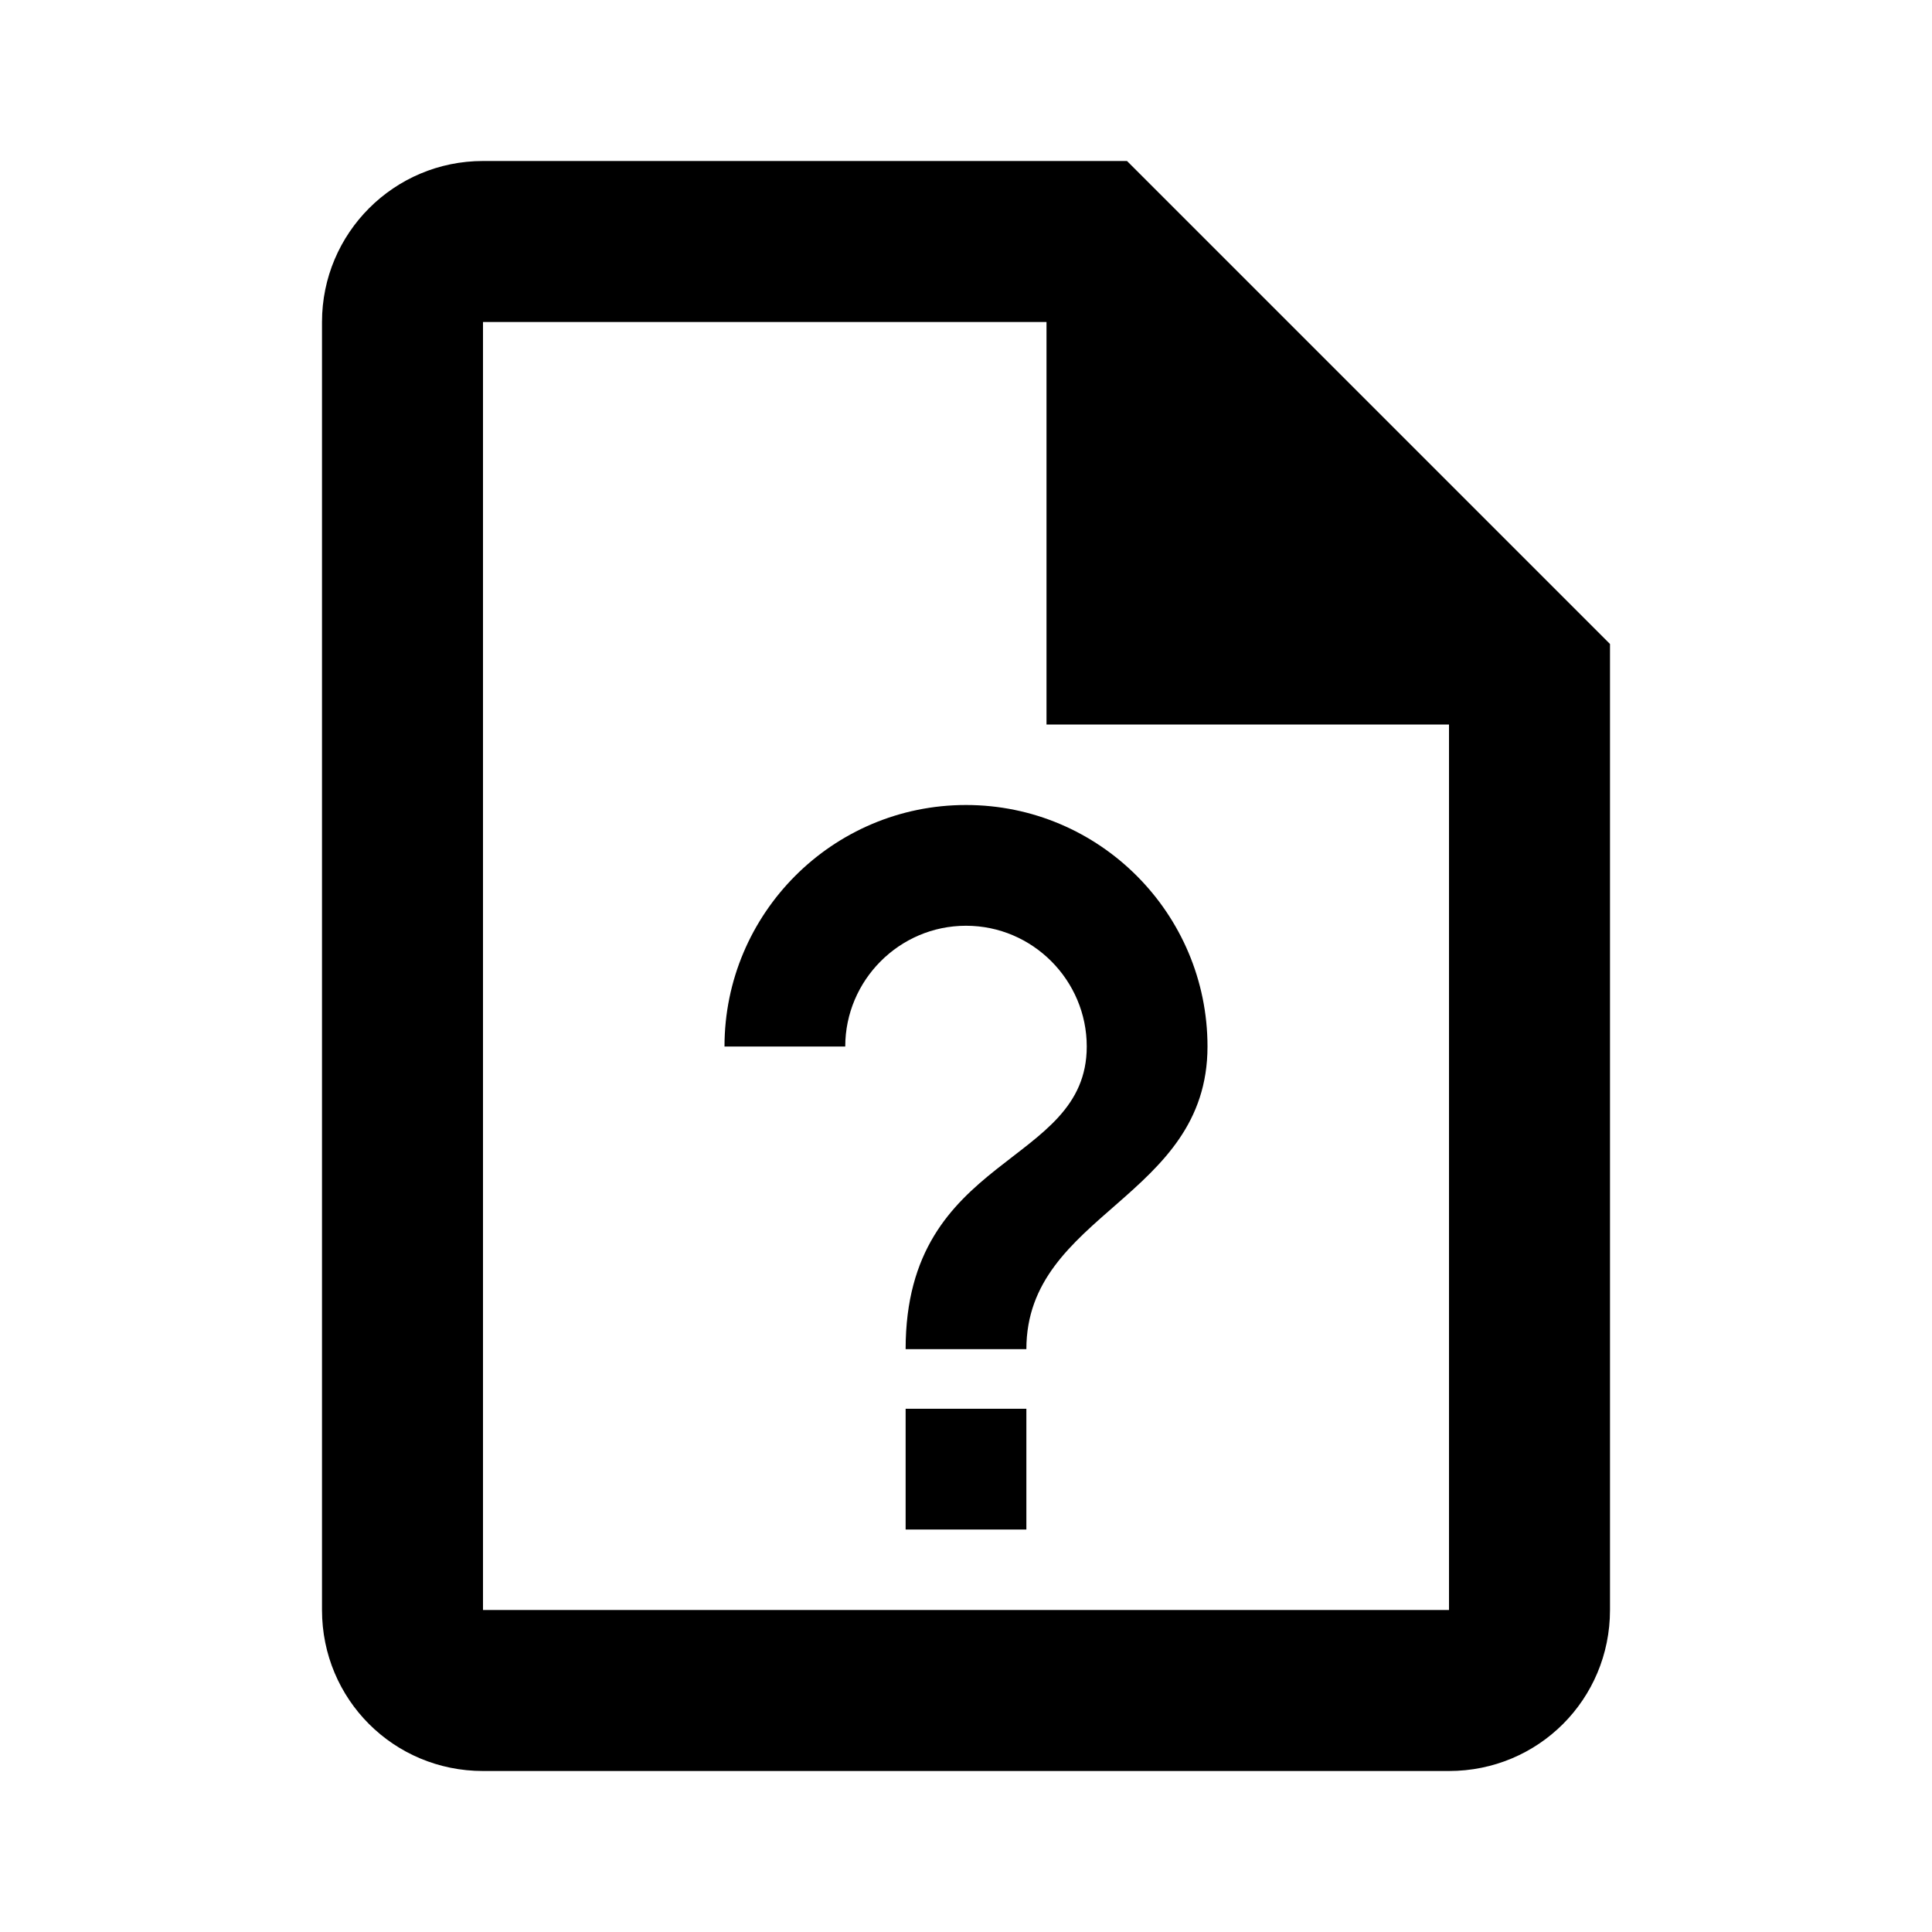
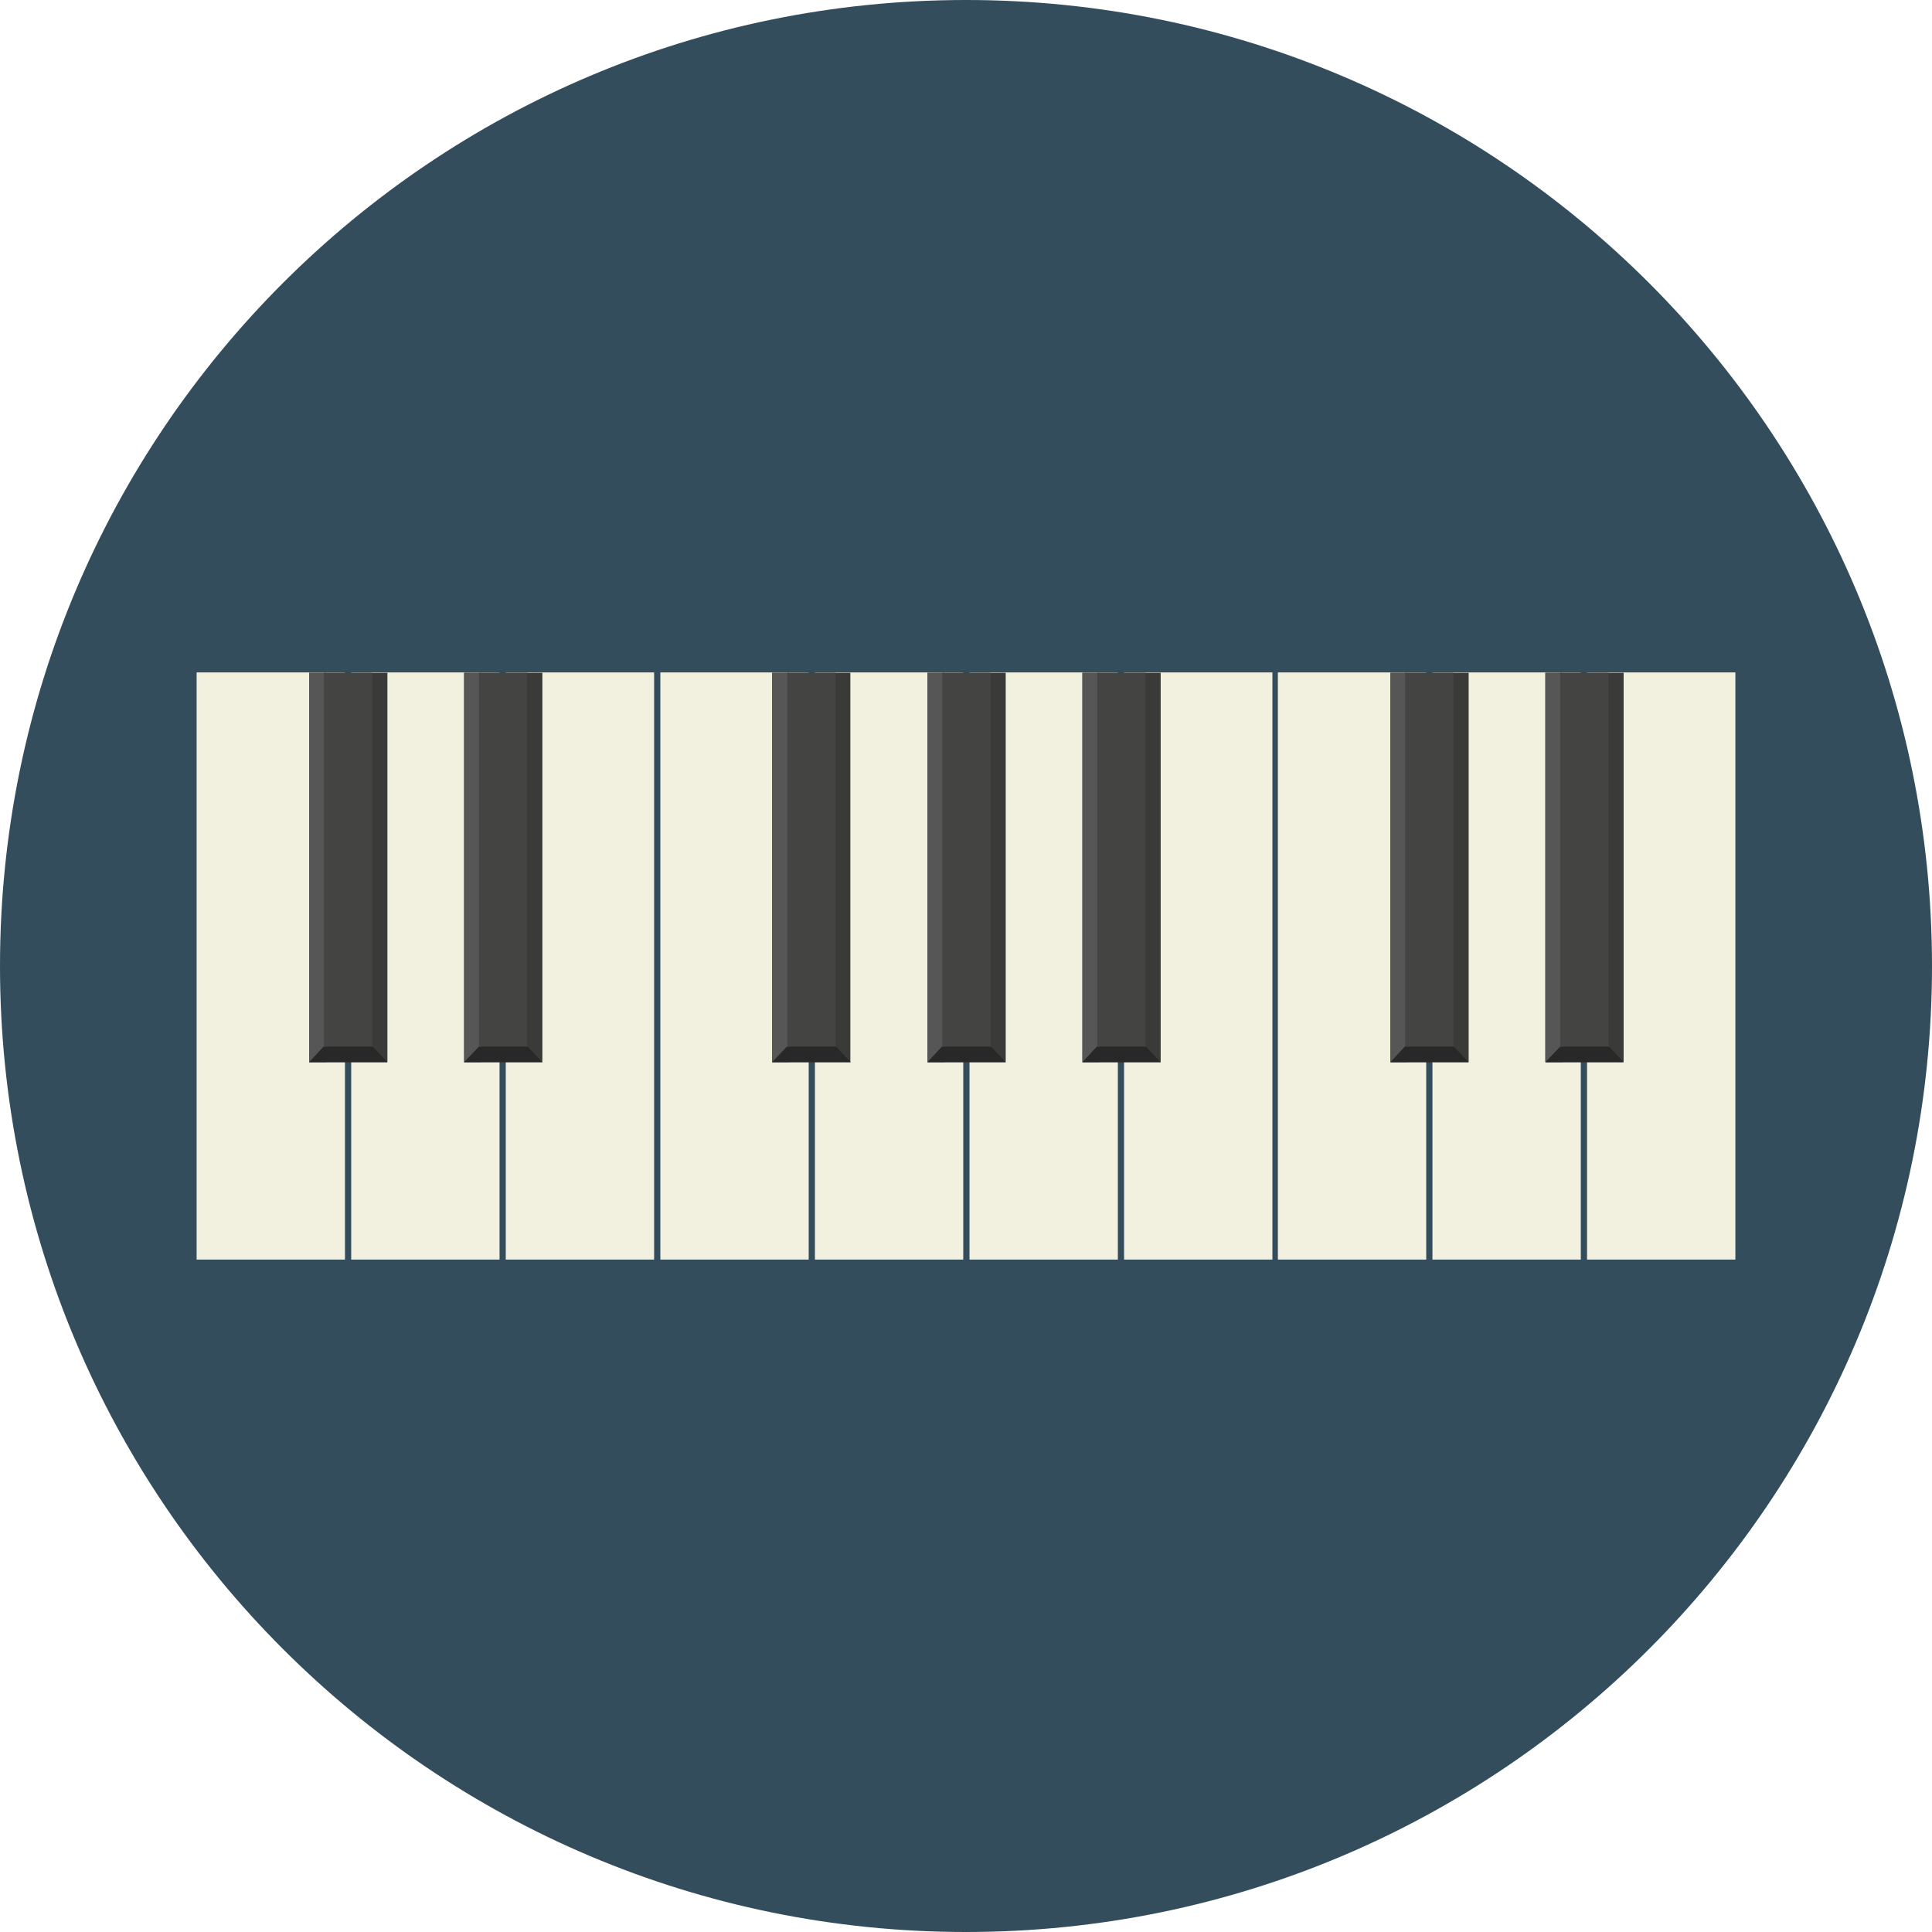
- <svg xmlns="http://www.w3.org/2000/svg" aria-hidden="true" role="img" class="iconify iconify--mdi" width="32" height="32" preserveAspectRatio="xMidYMid meet" viewBox="0 0 24 24">
-   <path fill="currentColor" d="M14 2H6a2 2 0 0 0-2 2v16c0 1.11.89 2 2 2h12c1.11 0 2-.89 2-2V8l-6-6m4 18H6V4h7v5h5v11m-3-7c0 1.89-2.25 2.07-2.25 3.76h-1.5c0-2.44 2.25-2.26 2.25-3.76c0-.82-.67-1.5-1.5-1.5s-1.5.68-1.5 1.5H9c0-1.65 1.34-3 3-3s3 1.35 3 3m-2.25 4.5V19h-1.5v-1.5h1.5Z" />
+ <svg xmlns="http://www.w3.org/2000/svg" version="1.1" id="Layer_1" x="0px" y="0px" viewBox="0 0 496.2 496.2" style="enable-background:new 0 0 496.2 496.2;" xml:space="preserve">
+   <path style="fill:#334D5C;" d="M496.2,248.1C496.2,111.1,385.1,0,248.1,0S0,111.1,0,248.1s111.1,248.1,248.1,248.1  S496.2,385.1,496.2,248.1z" />
+   <g>
+     <rect x="288.7" y="172.7" style="fill:#F2F1DF;" width="38.1" height="150.8" />
+     <rect x="249" y="172.7" style="fill:#F2F1DF;" width="38.1" height="150.8" />
+     <rect x="209.3" y="172.7" style="fill:#F2F1DF;" width="38.1" height="150.8" />
+     <rect x="169.6" y="172.7" style="fill:#F2F1DF;" width="38.1" height="150.8" />
+   </g>
+   <rect x="238.2" y="172.8" style="fill:#3A3A38;" width="20.1" height="100" />
+   <rect x="238.2" y="172.8" style="fill:#565656;" width="4.3" height="100" />
+   <polygon style="fill:#282828;" points="241.9,268.8 254.5,268.8 258.3,272.8 238.2,272.8 " />
+   <rect x="242" y="172.8" style="fill:#444443;" width="12.4" height="96" />
+   <rect x="198.3" y="172.8" style="fill:#3A3A38;" width="20.1" height="100" />
+   <rect x="198.3" y="172.8" style="fill:#565656;" width="4.3" height="100" />
+   <polygon style="fill:#282828;" points="202.1,268.8 214.7,268.8 218.5,272.8 198.3,272.8 " />
+   <rect x="202.2" y="172.8" style="fill:#444443;" width="12.4" height="96" />
+   <rect x="278" y="172.8" style="fill:#3A3A38;" width="20.1" height="100" />
+   <rect x="278" y="172.8" style="fill:#565656;" width="4.3" height="100" />
+   <polygon style="fill:#282828;" points="281.7,268.8 294.3,268.8 298.1,272.8 278,272.8 " />
+   <rect x="281.8" y="172.8" style="fill:#444443;" width="12.4" height="96" />
+   <g>
+     <rect x="129.9" y="172.7" style="fill:#F2F1DF;" width="38.1" height="150.8" />
+     <rect x="90.2" y="172.7" style="fill:#F2F1DF;" width="38.1" height="150.8" />
+     <rect x="50.5" y="172.7" style="fill:#F2F1DF;" width="38.1" height="150.8" />
+   </g>
+   <rect x="79.4" y="172.8" style="fill:#3A3A38;" width="20.1" height="100" />
+   <rect x="79.4" y="172.8" style="fill:#565656;" width="4.3" height="100" />
+   <polygon style="fill:#282828;" points="83.1,268.8 95.7,268.8 99.5,272.8 79.4,272.8 " />
+   <rect x="83.2" y="172.8" style="fill:#444443;" width="12.4" height="96" />
+   <rect x="119.2" y="172.8" style="fill:#3A3A38;" width="20.1" height="100" />
+   <rect x="119.2" y="172.8" style="fill:#565656;" width="4.3" height="100" />
+   <polygon style="fill:#282828;" points="123,268.8 135.5,268.8 139.3,272.8 119.2,272.8 " />
+   <rect x="123" y="172.8" style="fill:#444443;" width="12.4" height="96" />
+   <g>
+     <rect x="407.6" y="172.7" style="fill:#F2F1DF;" width="38.1" height="150.8" />
+     <rect x="367.9" y="172.7" style="fill:#F2F1DF;" width="38.1" height="150.8" />
+     <rect x="328.2" y="172.7" style="fill:#F2F1DF;" width="38.1" height="150.8" />
+   </g>
+   <rect x="357.1" y="172.8" style="fill:#3A3A38;" width="20.1" height="100" />
+   <rect x="357.1" y="172.8" style="fill:#565656;" width="4.3" height="100" />
+   <polygon style="fill:#282828;" points="360.8,268.8 373.4,268.8 377.2,272.8 357.1,272.8 " />
+   <rect x="360.9" y="172.8" style="fill:#444443;" width="12.4" height="96" />
+   <rect x="396.9" y="172.8" style="fill:#3A3A38;" width="20.1" height="100" />
+   <rect x="396.9" y="172.8" style="fill:#565656;" width="4.3" height="100" />
+   <polygon style="fill:#282828;" points="400.7,268.8 413.2,268.8 417,272.8 396.9,272.8 " />
+   <rect x="400.7" y="172.8" style="fill:#444443;" width="12.4" height="96" />
+   <g>
+ </g>
+   <g>
+ </g>
+   <g>
+ </g>
+   <g>
+ </g>
+   <g>
+ </g>
+   <g>
+ </g>
+   <g>
+ </g>
+   <g>
+ </g>
+   <g>
+ </g>
+   <g>
+ </g>
+   <g>
+ </g>
+   <g>
+ </g>
+   <g>
+ </g>
+   <g>
+ </g>
+   <g>
+ </g>
</svg>
